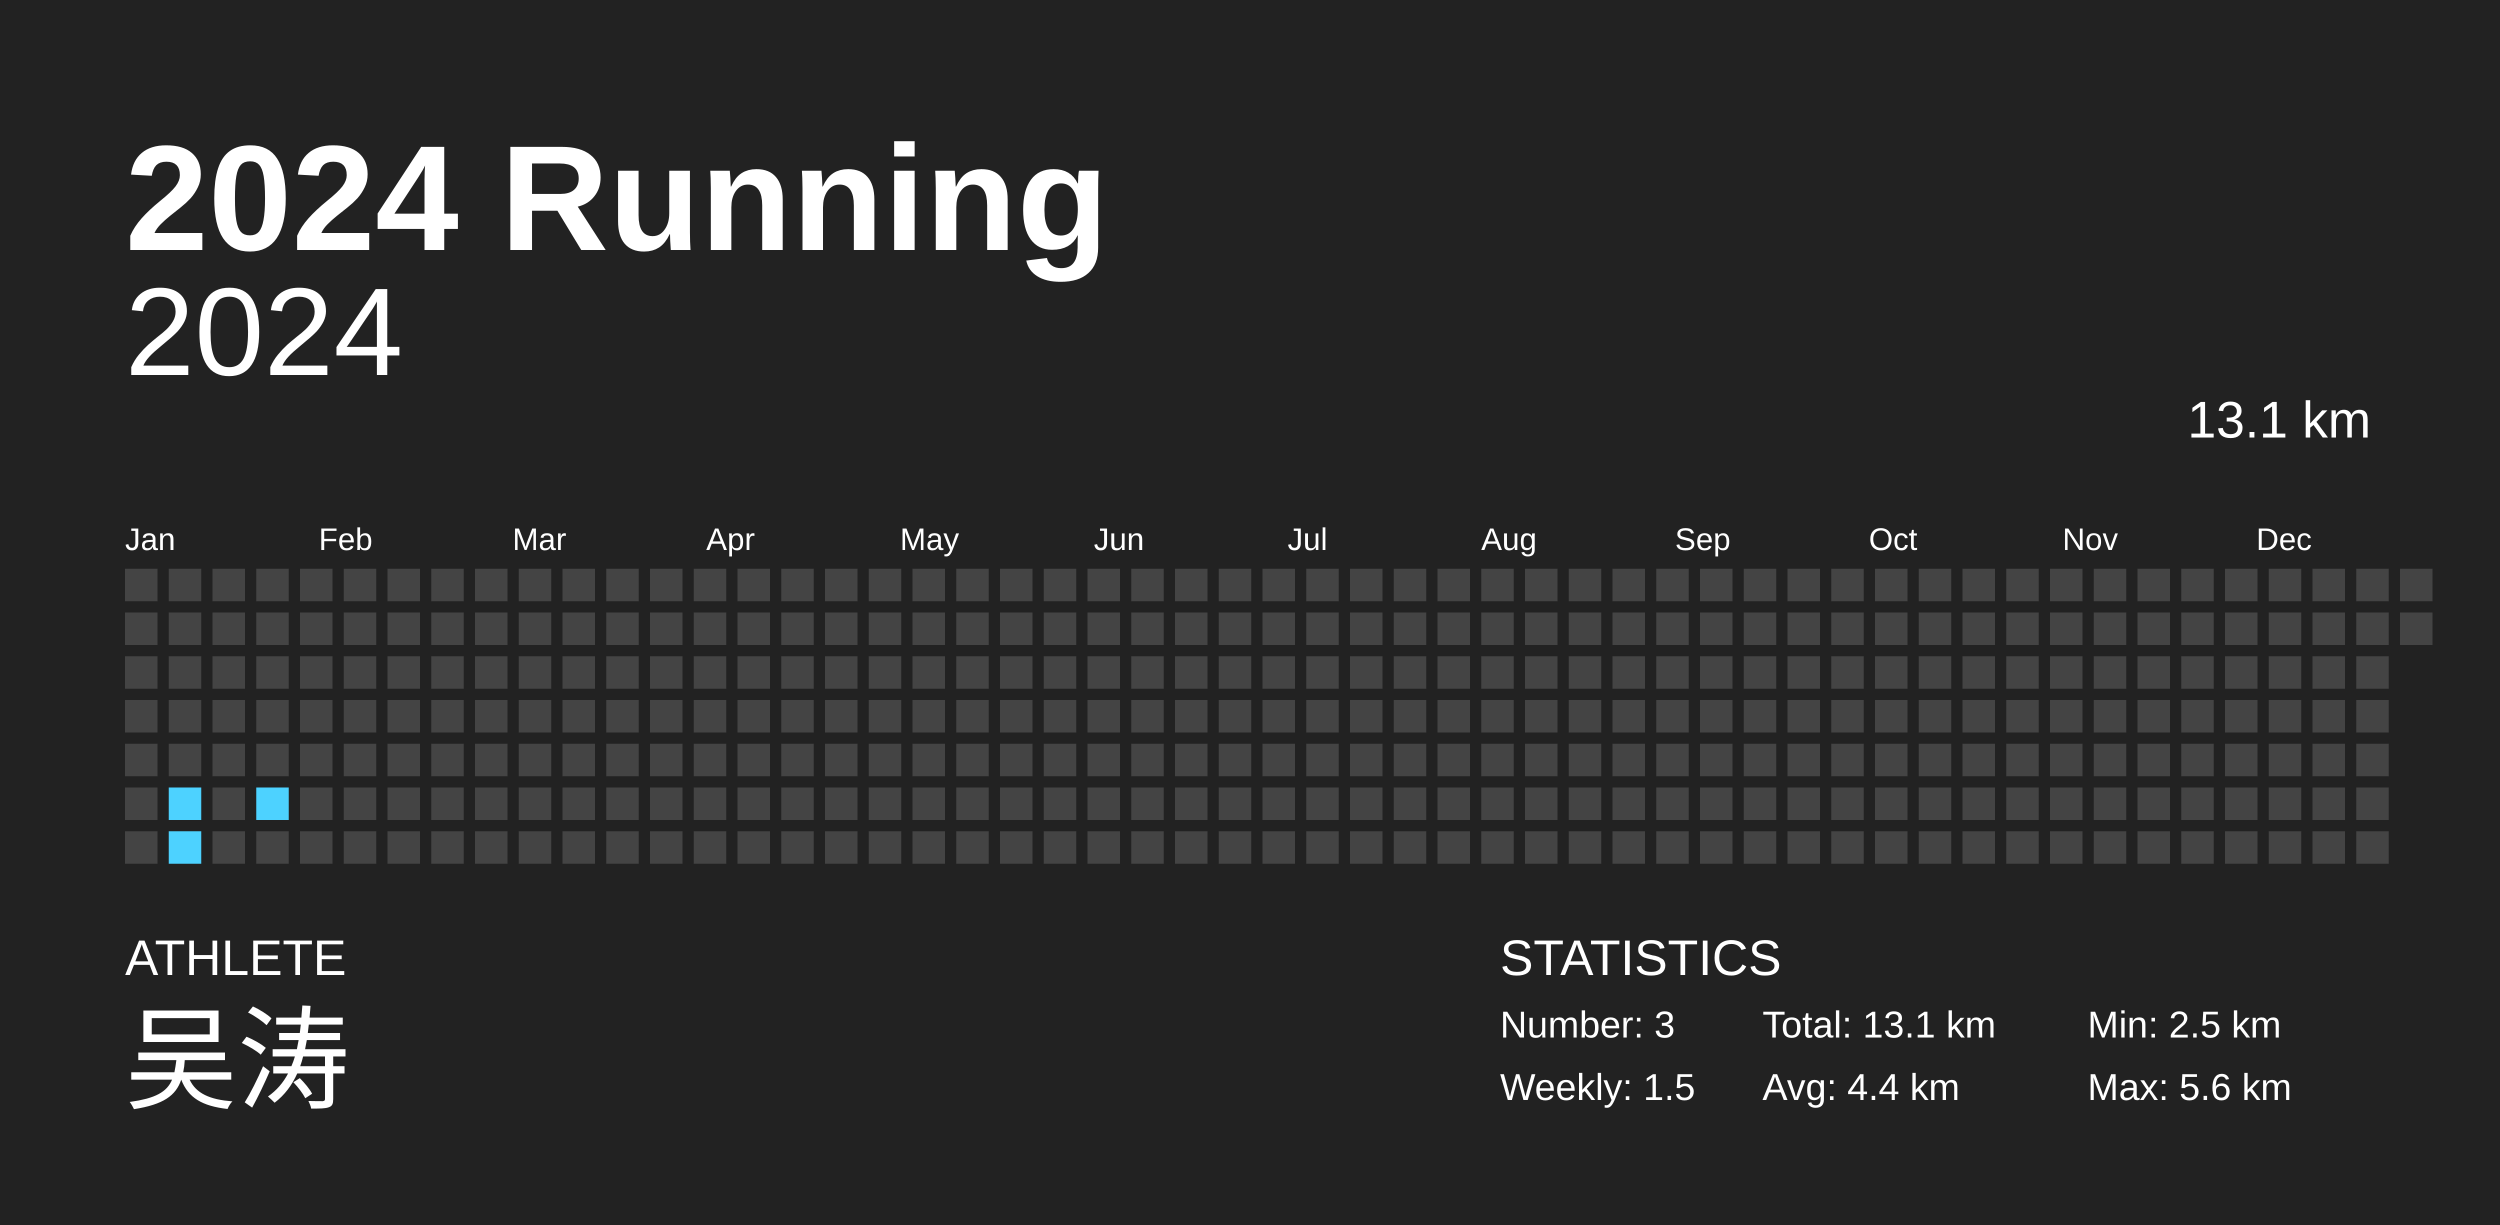
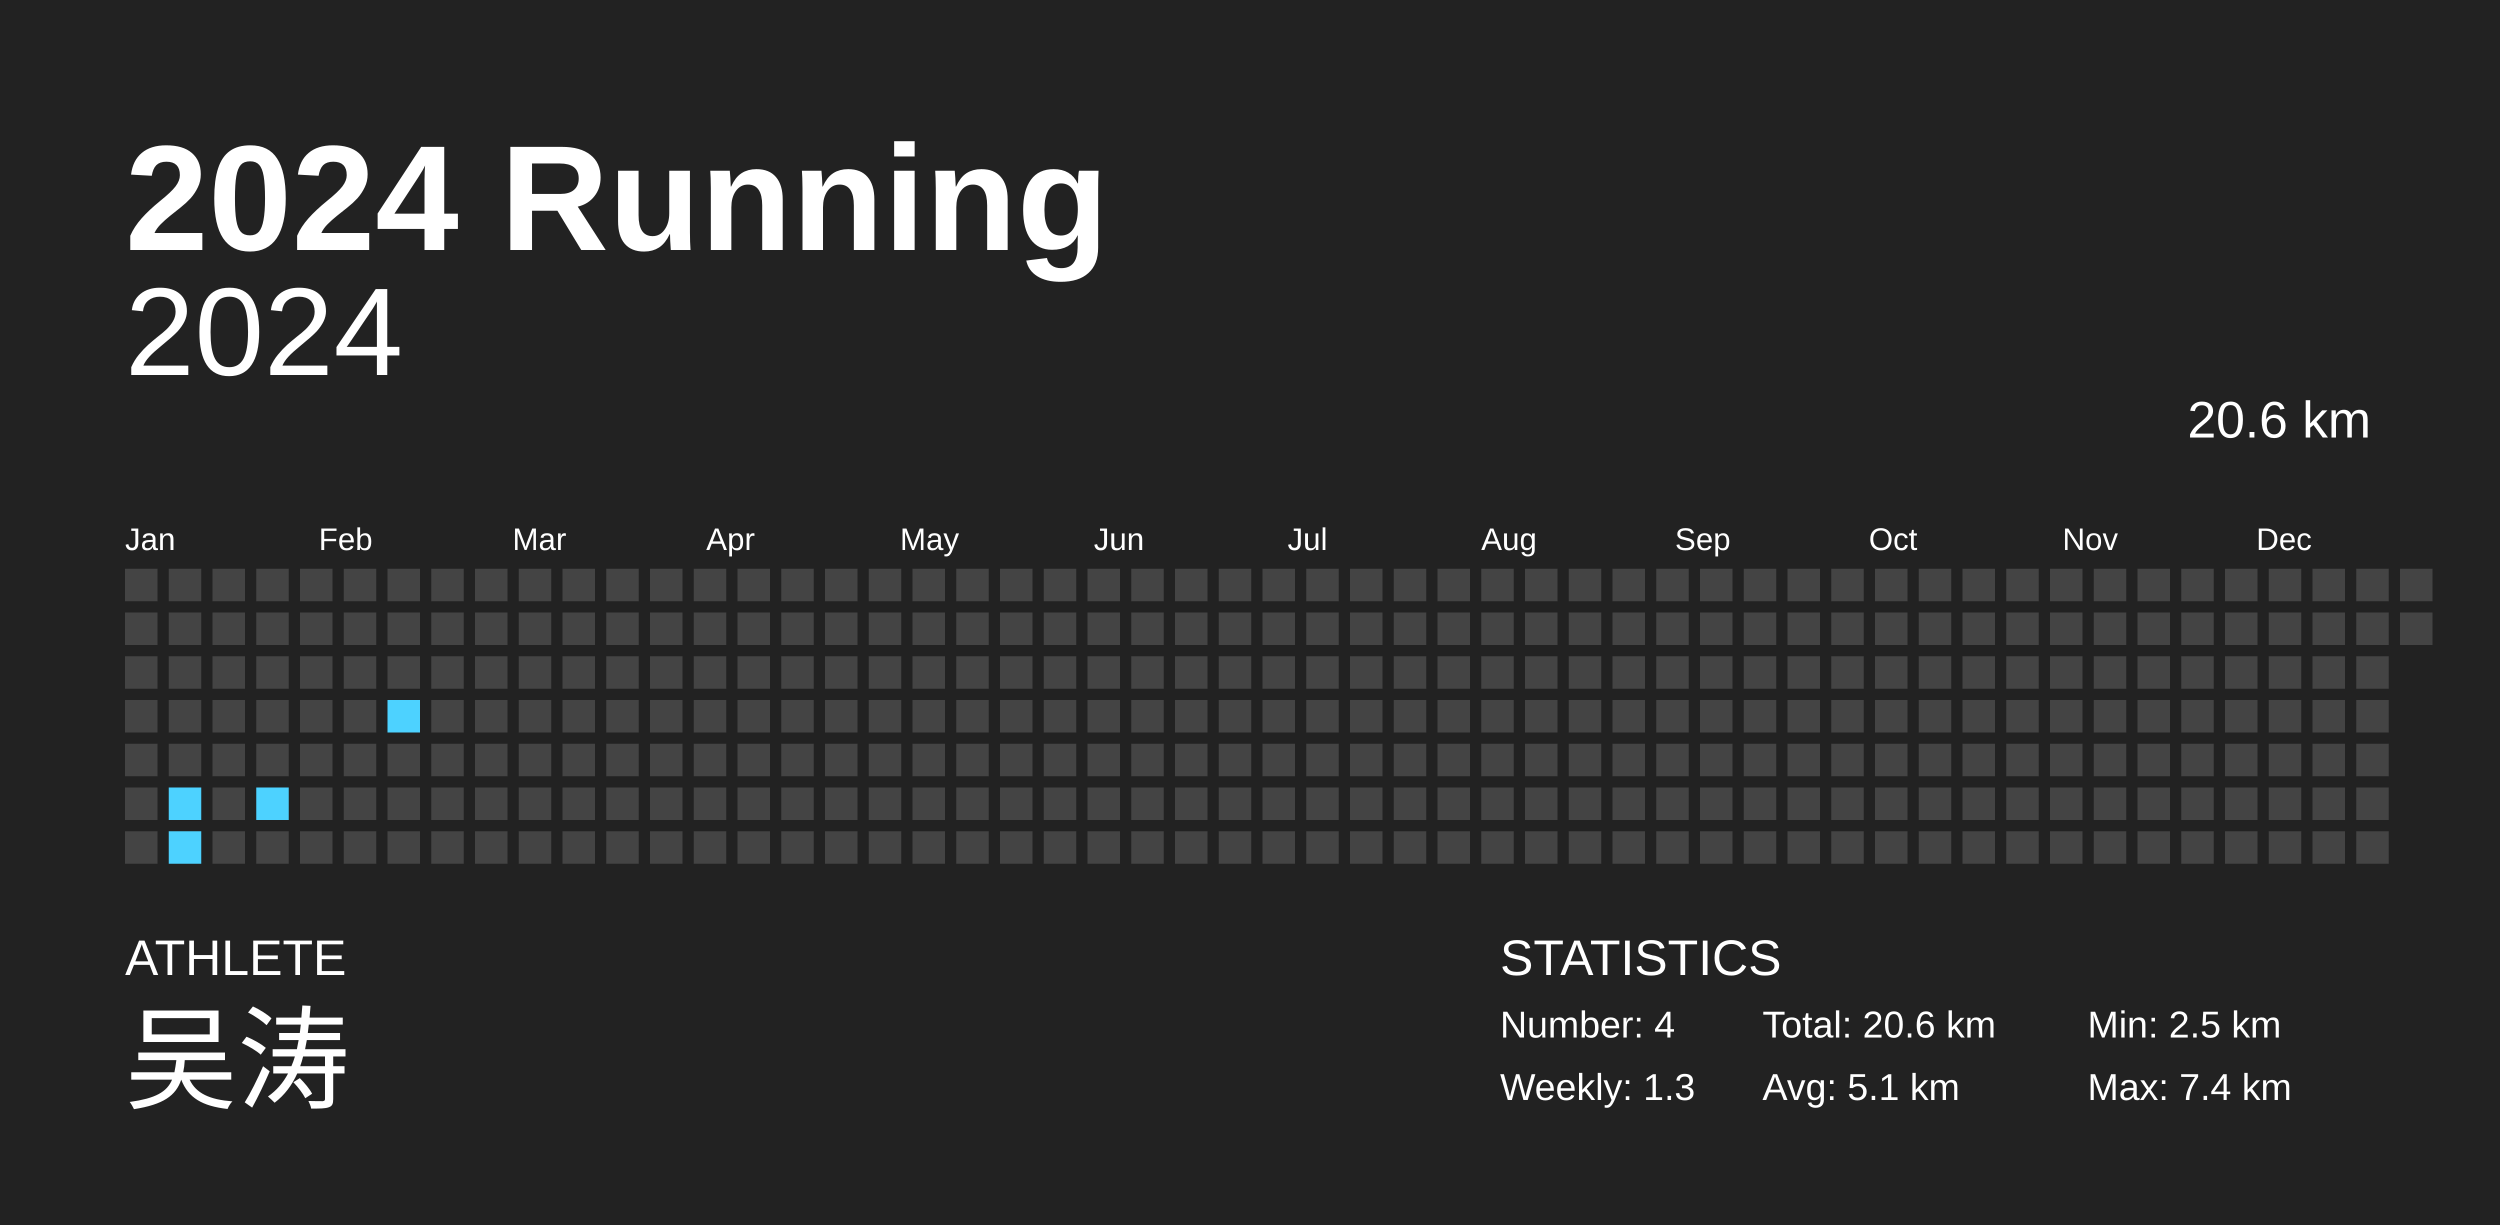
<svg xmlns="http://www.w3.org/2000/svg" baseProfile="full" height="98mm" version="1.1" viewBox="0,0,200,98" width="200mm">
  <defs />
  <rect fill="#222222" height="98" width="200" x="0" y="0" />
  <text fill="#FFFFFF" style="font-size:12px; font-family:Arial; font-weight:bold;" x="10" y="20">2024 Running</text>
  <text fill="#FFFFFF" style="font-size:4px; font-family:Arial" x="10" y="78">ATHLETE</text>
  <text fill="#FFFFFF" style="font-size:9px; font-family:Arial" x="10" y="88">吴涛</text>
  <text fill="#FFFFFF" style="font-size:4px; font-family:Arial" x="120" y="78">STATISTICS</text>
-   <text fill="#FFFFFF" style="font-size:3px; font-family:Arial" x="120" y="83">Number: 3</text>
-   <text fill="#FFFFFF" style="font-size:3px; font-family:Arial" x="120" y="88">Weekly: 1.5</text>
-   <text fill="#FFFFFF" style="font-size:3px; font-family:Arial" x="141" y="83">Total: 13.1 km</text>
-   <text fill="#FFFFFF" style="font-size:3px; font-family:Arial" x="141" y="88">Avg: 4.4 km</text>
+   <text fill="#FFFFFF" style="font-size:3px; font-family:Arial" x="120" y="83">Number: 4</text>
+   <text fill="#FFFFFF" style="font-size:3px; font-family:Arial" x="120" y="88">Weekly: 1.3</text>
+   <text fill="#FFFFFF" style="font-size:3px; font-family:Arial" x="141" y="83">Total: 20.6 km</text>
+   <text fill="#FFFFFF" style="font-size:3px; font-family:Arial" x="141" y="88">Avg: 5.1 km</text>
  <text fill="#FFFFFF" style="font-size:3px; font-family:Arial" x="167" y="83">Min: 2.5 km</text>
-   <text fill="#FFFFFF" style="font-size:3px; font-family:Arial" x="167" y="88">Max: 5.6 km</text>
+   <text fill="#FFFFFF" style="font-size:3px; font-family:Arial" x="167" y="88">Max: 7.4 km</text>
  <text alignment-baseline="hanging" fill="#FFFFFF" style="font-size:10.0px; font-family:Arial;" x="10" y="30">2024</text>
-   <text alignment-baseline="hanging" fill="#FFFFFF" style="font-size:4.125px; font-family:Arial;" x="175" y="35">13.1 km</text>
+   <text alignment-baseline="hanging" fill="#FFFFFF" style="font-size:4.125px; font-family:Arial;" x="175" y="35">20.6 km</text>
  <text fill="#FFFFFF" style="font-size:2.5px; font-family:Arial" x="10.0" y="44">Jan</text>
  <text fill="#FFFFFF" style="font-size:2.5px; font-family:Arial" x="25.5" y="44">Feb</text>
  <text fill="#FFFFFF" style="font-size:2.5px; font-family:Arial" x="41.0" y="44">Mar</text>
  <text fill="#FFFFFF" style="font-size:2.5px; font-family:Arial" x="56.5" y="44">Apr</text>
  <text fill="#FFFFFF" style="font-size:2.5px; font-family:Arial" x="72.0" y="44">May</text>
  <text fill="#FFFFFF" style="font-size:2.5px; font-family:Arial" x="87.5" y="44">Jun</text>
  <text fill="#FFFFFF" style="font-size:2.5px; font-family:Arial" x="103.0" y="44">Jul</text>
  <text fill="#FFFFFF" style="font-size:2.5px; font-family:Arial" x="118.5" y="44">Aug</text>
  <text fill="#FFFFFF" style="font-size:2.5px; font-family:Arial" x="134.0" y="44">Sep</text>
  <text fill="#FFFFFF" style="font-size:2.5px; font-family:Arial" x="149.5" y="44">Oct</text>
  <text fill="#FFFFFF" style="font-size:2.5px; font-family:Arial" x="165.0" y="44">Nov</text>
  <text fill="#FFFFFF" style="font-size:2.5px; font-family:Arial" x="180.5" y="44">Dec</text>
  <rect fill="#444444" height="2.6" width="2.6" x="10.0" y="45.5" />
  <rect fill="#444444" height="2.6" width="2.6" x="10.0" y="49.0" />
  <rect fill="#444444" height="2.6" width="2.6" x="10.0" y="52.5" />
  <rect fill="#444444" height="2.6" width="2.6" x="10.0" y="56.0" />
  <rect fill="#444444" height="2.6" width="2.6" x="10.0" y="59.5" />
  <rect fill="#444444" height="2.6" width="2.6" x="10.0" y="63.0" />
  <rect fill="#444444" height="2.6" width="2.6" x="10.0" y="66.5" />
  <rect fill="#444444" height="2.6" width="2.6" x="13.5" y="45.5" />
  <rect fill="#444444" height="2.6" width="2.6" x="13.5" y="49.0" />
  <rect fill="#444444" height="2.6" width="2.6" x="13.5" y="52.5" />
  <rect fill="#444444" height="2.6" width="2.6" x="13.5" y="56.0" />
  <rect fill="#444444" height="2.6" width="2.6" x="13.5" y="59.5" />
  <rect fill="#4dd2ff" height="2.6" width="2.6" x="13.5" y="63.0" />
  <rect fill="#4dd2ff" height="2.6" width="2.6" x="13.5" y="66.5" />
  <rect fill="#444444" height="2.6" width="2.6" x="17.0" y="45.5" />
  <rect fill="#444444" height="2.6" width="2.6" x="17.0" y="49.0" />
  <rect fill="#444444" height="2.6" width="2.6" x="17.0" y="52.5" />
  <rect fill="#444444" height="2.6" width="2.6" x="17.0" y="56.0" />
  <rect fill="#444444" height="2.6" width="2.6" x="17.0" y="59.5" />
  <rect fill="#444444" height="2.6" width="2.6" x="17.0" y="63.0" />
  <rect fill="#444444" height="2.6" width="2.6" x="17.0" y="66.5" />
  <rect fill="#444444" height="2.6" width="2.6" x="20.5" y="45.5" />
  <rect fill="#444444" height="2.6" width="2.6" x="20.5" y="49.0" />
  <rect fill="#444444" height="2.6" width="2.6" x="20.5" y="52.5" />
  <rect fill="#444444" height="2.6" width="2.6" x="20.5" y="56.0" />
  <rect fill="#444444" height="2.6" width="2.6" x="20.5" y="59.5" />
  <rect fill="#4dd2ff" height="2.6" width="2.6" x="20.5" y="63.0" />
  <rect fill="#444444" height="2.6" width="2.6" x="20.5" y="66.5" />
  <rect fill="#444444" height="2.6" width="2.6" x="24.0" y="45.5" />
  <rect fill="#444444" height="2.6" width="2.6" x="24.0" y="49.0" />
  <rect fill="#444444" height="2.6" width="2.6" x="24.0" y="52.5" />
  <rect fill="#444444" height="2.6" width="2.6" x="24.0" y="56.0" />
  <rect fill="#444444" height="2.6" width="2.6" x="24.0" y="59.5" />
  <rect fill="#444444" height="2.6" width="2.6" x="24.0" y="63.0" />
  <rect fill="#444444" height="2.6" width="2.6" x="24.0" y="66.5" />
  <rect fill="#444444" height="2.6" width="2.6" x="27.5" y="45.5" />
  <rect fill="#444444" height="2.6" width="2.6" x="27.5" y="49.0" />
  <rect fill="#444444" height="2.6" width="2.6" x="27.5" y="52.5" />
  <rect fill="#444444" height="2.6" width="2.6" x="27.5" y="56.0" />
  <rect fill="#444444" height="2.6" width="2.6" x="27.5" y="59.5" />
  <rect fill="#444444" height="2.6" width="2.6" x="27.5" y="63.0" />
  <rect fill="#444444" height="2.6" width="2.6" x="27.5" y="66.5" />
  <rect fill="#444444" height="2.6" width="2.6" x="31.0" y="45.5" />
  <rect fill="#444444" height="2.6" width="2.6" x="31.0" y="49.0" />
  <rect fill="#444444" height="2.6" width="2.6" x="31.0" y="52.5" />
-   <rect fill="#444444" height="2.6" width="2.6" x="31.0" y="56.0" />
+   <rect fill="#4dd2ff" height="2.6" width="2.6" x="31.0" y="56.0" />
  <rect fill="#444444" height="2.6" width="2.6" x="31.0" y="59.5" />
  <rect fill="#444444" height="2.6" width="2.6" x="31.0" y="63.0" />
  <rect fill="#444444" height="2.6" width="2.6" x="31.0" y="66.5" />
  <rect fill="#444444" height="2.6" width="2.6" x="34.5" y="45.5" />
  <rect fill="#444444" height="2.6" width="2.6" x="34.5" y="49.0" />
  <rect fill="#444444" height="2.6" width="2.6" x="34.5" y="52.5" />
  <rect fill="#444444" height="2.6" width="2.6" x="34.5" y="56.0" />
  <rect fill="#444444" height="2.6" width="2.6" x="34.5" y="59.5" />
  <rect fill="#444444" height="2.6" width="2.6" x="34.5" y="63.0" />
  <rect fill="#444444" height="2.6" width="2.6" x="34.5" y="66.5" />
  <rect fill="#444444" height="2.6" width="2.6" x="38.0" y="45.5" />
  <rect fill="#444444" height="2.6" width="2.6" x="38.0" y="49.0" />
  <rect fill="#444444" height="2.6" width="2.6" x="38.0" y="52.5" />
  <rect fill="#444444" height="2.6" width="2.6" x="38.0" y="56.0" />
  <rect fill="#444444" height="2.6" width="2.6" x="38.0" y="59.5" />
  <rect fill="#444444" height="2.6" width="2.6" x="38.0" y="63.0" />
  <rect fill="#444444" height="2.6" width="2.6" x="38.0" y="66.5" />
  <rect fill="#444444" height="2.6" width="2.6" x="41.5" y="45.5" />
  <rect fill="#444444" height="2.6" width="2.6" x="41.5" y="49.0" />
  <rect fill="#444444" height="2.6" width="2.6" x="41.5" y="52.5" />
  <rect fill="#444444" height="2.6" width="2.6" x="41.5" y="56.0" />
  <rect fill="#444444" height="2.6" width="2.6" x="41.5" y="59.5" />
  <rect fill="#444444" height="2.6" width="2.6" x="41.5" y="63.0" />
  <rect fill="#444444" height="2.6" width="2.6" x="41.5" y="66.5" />
  <rect fill="#444444" height="2.6" width="2.6" x="45.0" y="45.5" />
  <rect fill="#444444" height="2.6" width="2.6" x="45.0" y="49.0" />
  <rect fill="#444444" height="2.6" width="2.6" x="45.0" y="52.5" />
  <rect fill="#444444" height="2.6" width="2.6" x="45.0" y="56.0" />
  <rect fill="#444444" height="2.6" width="2.6" x="45.0" y="59.5" />
  <rect fill="#444444" height="2.6" width="2.6" x="45.0" y="63.0" />
  <rect fill="#444444" height="2.6" width="2.6" x="45.0" y="66.5" />
  <rect fill="#444444" height="2.6" width="2.6" x="48.5" y="45.5" />
  <rect fill="#444444" height="2.6" width="2.6" x="48.5" y="49.0" />
  <rect fill="#444444" height="2.6" width="2.6" x="48.5" y="52.5" />
  <rect fill="#444444" height="2.6" width="2.6" x="48.5" y="56.0" />
  <rect fill="#444444" height="2.6" width="2.6" x="48.5" y="59.5" />
  <rect fill="#444444" height="2.6" width="2.6" x="48.5" y="63.0" />
  <rect fill="#444444" height="2.6" width="2.6" x="48.5" y="66.5" />
  <rect fill="#444444" height="2.6" width="2.6" x="52.0" y="45.5" />
  <rect fill="#444444" height="2.6" width="2.6" x="52.0" y="49.0" />
  <rect fill="#444444" height="2.6" width="2.6" x="52.0" y="52.5" />
  <rect fill="#444444" height="2.6" width="2.6" x="52.0" y="56.0" />
  <rect fill="#444444" height="2.6" width="2.6" x="52.0" y="59.5" />
  <rect fill="#444444" height="2.6" width="2.6" x="52.0" y="63.0" />
  <rect fill="#444444" height="2.6" width="2.6" x="52.0" y="66.5" />
  <rect fill="#444444" height="2.6" width="2.6" x="55.5" y="45.5" />
  <rect fill="#444444" height="2.6" width="2.6" x="55.5" y="49.0" />
  <rect fill="#444444" height="2.6" width="2.6" x="55.5" y="52.5" />
  <rect fill="#444444" height="2.6" width="2.6" x="55.5" y="56.0" />
  <rect fill="#444444" height="2.6" width="2.6" x="55.5" y="59.5" />
  <rect fill="#444444" height="2.6" width="2.6" x="55.5" y="63.0" />
  <rect fill="#444444" height="2.6" width="2.6" x="55.5" y="66.5" />
  <rect fill="#444444" height="2.6" width="2.6" x="59.0" y="45.5" />
  <rect fill="#444444" height="2.6" width="2.6" x="59.0" y="49.0" />
  <rect fill="#444444" height="2.6" width="2.6" x="59.0" y="52.5" />
  <rect fill="#444444" height="2.6" width="2.6" x="59.0" y="56.0" />
  <rect fill="#444444" height="2.6" width="2.6" x="59.0" y="59.5" />
  <rect fill="#444444" height="2.6" width="2.6" x="59.0" y="63.0" />
  <rect fill="#444444" height="2.6" width="2.6" x="59.0" y="66.5" />
  <rect fill="#444444" height="2.6" width="2.6" x="62.5" y="45.5" />
  <rect fill="#444444" height="2.6" width="2.6" x="62.5" y="49.0" />
  <rect fill="#444444" height="2.6" width="2.6" x="62.5" y="52.5" />
  <rect fill="#444444" height="2.6" width="2.6" x="62.5" y="56.0" />
  <rect fill="#444444" height="2.6" width="2.6" x="62.5" y="59.5" />
  <rect fill="#444444" height="2.6" width="2.6" x="62.5" y="63.0" />
  <rect fill="#444444" height="2.6" width="2.6" x="62.5" y="66.5" />
  <rect fill="#444444" height="2.6" width="2.6" x="66.0" y="45.5" />
  <rect fill="#444444" height="2.6" width="2.6" x="66.0" y="49.0" />
  <rect fill="#444444" height="2.6" width="2.6" x="66.0" y="52.5" />
  <rect fill="#444444" height="2.6" width="2.6" x="66.0" y="56.0" />
  <rect fill="#444444" height="2.6" width="2.6" x="66.0" y="59.5" />
  <rect fill="#444444" height="2.6" width="2.6" x="66.0" y="63.0" />
  <rect fill="#444444" height="2.6" width="2.6" x="66.0" y="66.5" />
  <rect fill="#444444" height="2.6" width="2.6" x="69.5" y="45.5" />
  <rect fill="#444444" height="2.6" width="2.6" x="69.5" y="49.0" />
  <rect fill="#444444" height="2.6" width="2.6" x="69.5" y="52.5" />
  <rect fill="#444444" height="2.6" width="2.6" x="69.5" y="56.0" />
  <rect fill="#444444" height="2.6" width="2.6" x="69.5" y="59.5" />
  <rect fill="#444444" height="2.6" width="2.6" x="69.5" y="63.0" />
  <rect fill="#444444" height="2.6" width="2.6" x="69.5" y="66.5" />
  <rect fill="#444444" height="2.6" width="2.6" x="73.0" y="45.5" />
  <rect fill="#444444" height="2.6" width="2.6" x="73.0" y="49.0" />
  <rect fill="#444444" height="2.6" width="2.6" x="73.0" y="52.5" />
  <rect fill="#444444" height="2.6" width="2.6" x="73.0" y="56.0" />
  <rect fill="#444444" height="2.6" width="2.6" x="73.0" y="59.5" />
  <rect fill="#444444" height="2.6" width="2.6" x="73.0" y="63.0" />
  <rect fill="#444444" height="2.6" width="2.6" x="73.0" y="66.5" />
  <rect fill="#444444" height="2.6" width="2.6" x="76.5" y="45.5" />
  <rect fill="#444444" height="2.6" width="2.6" x="76.5" y="49.0" />
  <rect fill="#444444" height="2.6" width="2.6" x="76.5" y="52.5" />
  <rect fill="#444444" height="2.6" width="2.6" x="76.5" y="56.0" />
  <rect fill="#444444" height="2.6" width="2.6" x="76.5" y="59.5" />
  <rect fill="#444444" height="2.6" width="2.6" x="76.5" y="63.0" />
  <rect fill="#444444" height="2.6" width="2.6" x="76.5" y="66.5" />
  <rect fill="#444444" height="2.6" width="2.6" x="80.0" y="45.5" />
  <rect fill="#444444" height="2.6" width="2.6" x="80.0" y="49.0" />
  <rect fill="#444444" height="2.6" width="2.6" x="80.0" y="52.5" />
  <rect fill="#444444" height="2.6" width="2.6" x="80.0" y="56.0" />
  <rect fill="#444444" height="2.6" width="2.6" x="80.0" y="59.5" />
  <rect fill="#444444" height="2.6" width="2.6" x="80.0" y="63.0" />
  <rect fill="#444444" height="2.6" width="2.6" x="80.0" y="66.5" />
  <rect fill="#444444" height="2.6" width="2.6" x="83.5" y="45.5" />
  <rect fill="#444444" height="2.6" width="2.6" x="83.5" y="49.0" />
  <rect fill="#444444" height="2.6" width="2.6" x="83.5" y="52.5" />
  <rect fill="#444444" height="2.6" width="2.6" x="83.5" y="56.0" />
  <rect fill="#444444" height="2.6" width="2.6" x="83.5" y="59.5" />
  <rect fill="#444444" height="2.6" width="2.6" x="83.5" y="63.0" />
  <rect fill="#444444" height="2.6" width="2.6" x="83.5" y="66.5" />
  <rect fill="#444444" height="2.6" width="2.6" x="87.0" y="45.5" />
  <rect fill="#444444" height="2.6" width="2.6" x="87.0" y="49.0" />
  <rect fill="#444444" height="2.6" width="2.6" x="87.0" y="52.5" />
  <rect fill="#444444" height="2.6" width="2.6" x="87.0" y="56.0" />
  <rect fill="#444444" height="2.6" width="2.6" x="87.0" y="59.5" />
  <rect fill="#444444" height="2.6" width="2.6" x="87.0" y="63.0" />
  <rect fill="#444444" height="2.6" width="2.6" x="87.0" y="66.5" />
  <rect fill="#444444" height="2.6" width="2.6" x="90.5" y="45.5" />
  <rect fill="#444444" height="2.6" width="2.6" x="90.5" y="49.0" />
  <rect fill="#444444" height="2.6" width="2.6" x="90.5" y="52.5" />
  <rect fill="#444444" height="2.6" width="2.6" x="90.5" y="56.0" />
  <rect fill="#444444" height="2.6" width="2.6" x="90.5" y="59.5" />
  <rect fill="#444444" height="2.6" width="2.6" x="90.5" y="63.0" />
  <rect fill="#444444" height="2.6" width="2.6" x="90.5" y="66.5" />
  <rect fill="#444444" height="2.6" width="2.6" x="94.0" y="45.5" />
  <rect fill="#444444" height="2.6" width="2.6" x="94.0" y="49.0" />
  <rect fill="#444444" height="2.6" width="2.6" x="94.0" y="52.5" />
  <rect fill="#444444" height="2.6" width="2.6" x="94.0" y="56.0" />
  <rect fill="#444444" height="2.6" width="2.6" x="94.0" y="59.5" />
  <rect fill="#444444" height="2.6" width="2.6" x="94.0" y="63.0" />
  <rect fill="#444444" height="2.6" width="2.6" x="94.0" y="66.5" />
  <rect fill="#444444" height="2.6" width="2.6" x="97.5" y="45.5" />
  <rect fill="#444444" height="2.6" width="2.6" x="97.5" y="49.0" />
  <rect fill="#444444" height="2.6" width="2.6" x="97.5" y="52.5" />
  <rect fill="#444444" height="2.6" width="2.6" x="97.5" y="56.0" />
  <rect fill="#444444" height="2.6" width="2.6" x="97.5" y="59.5" />
  <rect fill="#444444" height="2.6" width="2.6" x="97.5" y="63.0" />
  <rect fill="#444444" height="2.6" width="2.6" x="97.5" y="66.5" />
  <rect fill="#444444" height="2.6" width="2.6" x="101.0" y="45.5" />
  <rect fill="#444444" height="2.6" width="2.6" x="101.0" y="49.0" />
  <rect fill="#444444" height="2.6" width="2.6" x="101.0" y="52.5" />
  <rect fill="#444444" height="2.6" width="2.6" x="101.0" y="56.0" />
  <rect fill="#444444" height="2.6" width="2.6" x="101.0" y="59.5" />
  <rect fill="#444444" height="2.6" width="2.6" x="101.0" y="63.0" />
  <rect fill="#444444" height="2.6" width="2.6" x="101.0" y="66.5" />
  <rect fill="#444444" height="2.6" width="2.6" x="104.5" y="45.5" />
  <rect fill="#444444" height="2.6" width="2.6" x="104.5" y="49.0" />
  <rect fill="#444444" height="2.6" width="2.6" x="104.5" y="52.5" />
  <rect fill="#444444" height="2.6" width="2.6" x="104.5" y="56.0" />
  <rect fill="#444444" height="2.6" width="2.6" x="104.5" y="59.5" />
  <rect fill="#444444" height="2.6" width="2.6" x="104.5" y="63.0" />
  <rect fill="#444444" height="2.6" width="2.6" x="104.5" y="66.5" />
  <rect fill="#444444" height="2.6" width="2.6" x="108.0" y="45.5" />
  <rect fill="#444444" height="2.6" width="2.6" x="108.0" y="49.0" />
  <rect fill="#444444" height="2.6" width="2.6" x="108.0" y="52.5" />
  <rect fill="#444444" height="2.6" width="2.6" x="108.0" y="56.0" />
  <rect fill="#444444" height="2.6" width="2.6" x="108.0" y="59.5" />
  <rect fill="#444444" height="2.6" width="2.6" x="108.0" y="63.0" />
  <rect fill="#444444" height="2.6" width="2.6" x="108.0" y="66.5" />
  <rect fill="#444444" height="2.6" width="2.6" x="111.5" y="45.5" />
  <rect fill="#444444" height="2.6" width="2.6" x="111.5" y="49.0" />
  <rect fill="#444444" height="2.6" width="2.6" x="111.5" y="52.5" />
  <rect fill="#444444" height="2.6" width="2.6" x="111.5" y="56.0" />
  <rect fill="#444444" height="2.6" width="2.6" x="111.5" y="59.5" />
  <rect fill="#444444" height="2.6" width="2.6" x="111.5" y="63.0" />
  <rect fill="#444444" height="2.6" width="2.6" x="111.5" y="66.5" />
  <rect fill="#444444" height="2.6" width="2.6" x="115.0" y="45.5" />
  <rect fill="#444444" height="2.6" width="2.6" x="115.0" y="49.0" />
  <rect fill="#444444" height="2.6" width="2.6" x="115.0" y="52.5" />
  <rect fill="#444444" height="2.6" width="2.6" x="115.0" y="56.0" />
  <rect fill="#444444" height="2.6" width="2.6" x="115.0" y="59.5" />
  <rect fill="#444444" height="2.6" width="2.6" x="115.0" y="63.0" />
  <rect fill="#444444" height="2.6" width="2.6" x="115.0" y="66.5" />
  <rect fill="#444444" height="2.6" width="2.6" x="118.5" y="45.5" />
  <rect fill="#444444" height="2.6" width="2.6" x="118.5" y="49.0" />
  <rect fill="#444444" height="2.6" width="2.6" x="118.5" y="52.5" />
  <rect fill="#444444" height="2.6" width="2.6" x="118.5" y="56.0" />
  <rect fill="#444444" height="2.6" width="2.6" x="118.5" y="59.5" />
  <rect fill="#444444" height="2.6" width="2.6" x="118.5" y="63.0" />
  <rect fill="#444444" height="2.6" width="2.6" x="118.5" y="66.5" />
  <rect fill="#444444" height="2.6" width="2.6" x="122.0" y="45.5" />
  <rect fill="#444444" height="2.6" width="2.6" x="122.0" y="49.0" />
  <rect fill="#444444" height="2.6" width="2.6" x="122.0" y="52.5" />
  <rect fill="#444444" height="2.6" width="2.6" x="122.0" y="56.0" />
  <rect fill="#444444" height="2.6" width="2.6" x="122.0" y="59.5" />
  <rect fill="#444444" height="2.6" width="2.6" x="122.0" y="63.0" />
  <rect fill="#444444" height="2.6" width="2.6" x="122.0" y="66.5" />
  <rect fill="#444444" height="2.6" width="2.6" x="125.5" y="45.5" />
  <rect fill="#444444" height="2.6" width="2.6" x="125.5" y="49.0" />
  <rect fill="#444444" height="2.6" width="2.6" x="125.5" y="52.5" />
  <rect fill="#444444" height="2.6" width="2.6" x="125.5" y="56.0" />
  <rect fill="#444444" height="2.6" width="2.6" x="125.5" y="59.5" />
  <rect fill="#444444" height="2.6" width="2.6" x="125.5" y="63.0" />
  <rect fill="#444444" height="2.6" width="2.6" x="125.5" y="66.5" />
  <rect fill="#444444" height="2.6" width="2.6" x="129.0" y="45.5" />
  <rect fill="#444444" height="2.6" width="2.6" x="129.0" y="49.0" />
  <rect fill="#444444" height="2.6" width="2.6" x="129.0" y="52.5" />
  <rect fill="#444444" height="2.6" width="2.6" x="129.0" y="56.0" />
  <rect fill="#444444" height="2.6" width="2.6" x="129.0" y="59.5" />
  <rect fill="#444444" height="2.6" width="2.6" x="129.0" y="63.0" />
  <rect fill="#444444" height="2.6" width="2.6" x="129.0" y="66.5" />
  <rect fill="#444444" height="2.6" width="2.6" x="132.5" y="45.5" />
  <rect fill="#444444" height="2.6" width="2.6" x="132.5" y="49.0" />
  <rect fill="#444444" height="2.6" width="2.6" x="132.5" y="52.5" />
  <rect fill="#444444" height="2.6" width="2.6" x="132.5" y="56.0" />
  <rect fill="#444444" height="2.6" width="2.6" x="132.5" y="59.5" />
  <rect fill="#444444" height="2.6" width="2.6" x="132.5" y="63.0" />
  <rect fill="#444444" height="2.6" width="2.6" x="132.5" y="66.5" />
  <rect fill="#444444" height="2.6" width="2.6" x="136.0" y="45.5" />
  <rect fill="#444444" height="2.6" width="2.6" x="136.0" y="49.0" />
  <rect fill="#444444" height="2.6" width="2.6" x="136.0" y="52.5" />
  <rect fill="#444444" height="2.6" width="2.6" x="136.0" y="56.0" />
  <rect fill="#444444" height="2.6" width="2.6" x="136.0" y="59.5" />
  <rect fill="#444444" height="2.6" width="2.6" x="136.0" y="63.0" />
  <rect fill="#444444" height="2.6" width="2.6" x="136.0" y="66.5" />
  <rect fill="#444444" height="2.6" width="2.6" x="139.5" y="45.5" />
  <rect fill="#444444" height="2.6" width="2.6" x="139.5" y="49.0" />
  <rect fill="#444444" height="2.6" width="2.6" x="139.5" y="52.5" />
  <rect fill="#444444" height="2.6" width="2.6" x="139.5" y="56.0" />
  <rect fill="#444444" height="2.6" width="2.6" x="139.5" y="59.5" />
  <rect fill="#444444" height="2.6" width="2.6" x="139.5" y="63.0" />
  <rect fill="#444444" height="2.6" width="2.6" x="139.5" y="66.5" />
  <rect fill="#444444" height="2.6" width="2.6" x="143.0" y="45.5" />
  <rect fill="#444444" height="2.6" width="2.6" x="143.0" y="49.0" />
  <rect fill="#444444" height="2.6" width="2.6" x="143.0" y="52.5" />
  <rect fill="#444444" height="2.6" width="2.6" x="143.0" y="56.0" />
  <rect fill="#444444" height="2.6" width="2.6" x="143.0" y="59.5" />
  <rect fill="#444444" height="2.6" width="2.6" x="143.0" y="63.0" />
  <rect fill="#444444" height="2.6" width="2.6" x="143.0" y="66.5" />
  <rect fill="#444444" height="2.6" width="2.6" x="146.5" y="45.5" />
  <rect fill="#444444" height="2.6" width="2.6" x="146.5" y="49.0" />
  <rect fill="#444444" height="2.6" width="2.6" x="146.5" y="52.5" />
  <rect fill="#444444" height="2.6" width="2.6" x="146.5" y="56.0" />
  <rect fill="#444444" height="2.6" width="2.6" x="146.5" y="59.5" />
  <rect fill="#444444" height="2.6" width="2.6" x="146.5" y="63.0" />
  <rect fill="#444444" height="2.6" width="2.6" x="146.5" y="66.5" />
  <rect fill="#444444" height="2.6" width="2.6" x="150.0" y="45.5" />
  <rect fill="#444444" height="2.6" width="2.6" x="150.0" y="49.0" />
  <rect fill="#444444" height="2.6" width="2.6" x="150.0" y="52.5" />
  <rect fill="#444444" height="2.6" width="2.6" x="150.0" y="56.0" />
  <rect fill="#444444" height="2.6" width="2.6" x="150.0" y="59.5" />
  <rect fill="#444444" height="2.6" width="2.6" x="150.0" y="63.0" />
  <rect fill="#444444" height="2.6" width="2.6" x="150.0" y="66.5" />
  <rect fill="#444444" height="2.6" width="2.6" x="153.5" y="45.5" />
  <rect fill="#444444" height="2.6" width="2.6" x="153.5" y="49.0" />
  <rect fill="#444444" height="2.6" width="2.6" x="153.5" y="52.5" />
  <rect fill="#444444" height="2.6" width="2.6" x="153.5" y="56.0" />
  <rect fill="#444444" height="2.6" width="2.6" x="153.5" y="59.5" />
  <rect fill="#444444" height="2.6" width="2.6" x="153.5" y="63.0" />
  <rect fill="#444444" height="2.6" width="2.6" x="153.5" y="66.5" />
  <rect fill="#444444" height="2.6" width="2.6" x="157.0" y="45.5" />
  <rect fill="#444444" height="2.6" width="2.6" x="157.0" y="49.0" />
  <rect fill="#444444" height="2.6" width="2.6" x="157.0" y="52.5" />
  <rect fill="#444444" height="2.6" width="2.6" x="157.0" y="56.0" />
  <rect fill="#444444" height="2.6" width="2.6" x="157.0" y="59.5" />
  <rect fill="#444444" height="2.6" width="2.6" x="157.0" y="63.0" />
  <rect fill="#444444" height="2.6" width="2.6" x="157.0" y="66.5" />
  <rect fill="#444444" height="2.6" width="2.6" x="160.5" y="45.5" />
  <rect fill="#444444" height="2.6" width="2.6" x="160.5" y="49.0" />
  <rect fill="#444444" height="2.6" width="2.6" x="160.5" y="52.5" />
  <rect fill="#444444" height="2.6" width="2.6" x="160.5" y="56.0" />
  <rect fill="#444444" height="2.6" width="2.6" x="160.5" y="59.5" />
  <rect fill="#444444" height="2.6" width="2.6" x="160.5" y="63.0" />
  <rect fill="#444444" height="2.6" width="2.6" x="160.5" y="66.5" />
  <rect fill="#444444" height="2.6" width="2.6" x="164.0" y="45.5" />
  <rect fill="#444444" height="2.6" width="2.6" x="164.0" y="49.0" />
  <rect fill="#444444" height="2.6" width="2.6" x="164.0" y="52.5" />
  <rect fill="#444444" height="2.6" width="2.6" x="164.0" y="56.0" />
  <rect fill="#444444" height="2.6" width="2.6" x="164.0" y="59.5" />
  <rect fill="#444444" height="2.6" width="2.6" x="164.0" y="63.0" />
  <rect fill="#444444" height="2.6" width="2.6" x="164.0" y="66.5" />
  <rect fill="#444444" height="2.6" width="2.6" x="167.5" y="45.5" />
  <rect fill="#444444" height="2.6" width="2.6" x="167.5" y="49.0" />
  <rect fill="#444444" height="2.6" width="2.6" x="167.5" y="52.5" />
  <rect fill="#444444" height="2.6" width="2.6" x="167.5" y="56.0" />
  <rect fill="#444444" height="2.6" width="2.6" x="167.5" y="59.5" />
  <rect fill="#444444" height="2.6" width="2.6" x="167.5" y="63.0" />
  <rect fill="#444444" height="2.6" width="2.6" x="167.5" y="66.5" />
  <rect fill="#444444" height="2.6" width="2.6" x="171.0" y="45.5" />
  <rect fill="#444444" height="2.6" width="2.6" x="171.0" y="49.0" />
  <rect fill="#444444" height="2.6" width="2.6" x="171.0" y="52.5" />
  <rect fill="#444444" height="2.6" width="2.6" x="171.0" y="56.0" />
  <rect fill="#444444" height="2.6" width="2.6" x="171.0" y="59.5" />
  <rect fill="#444444" height="2.6" width="2.6" x="171.0" y="63.0" />
  <rect fill="#444444" height="2.6" width="2.6" x="171.0" y="66.5" />
  <rect fill="#444444" height="2.6" width="2.6" x="174.5" y="45.5" />
  <rect fill="#444444" height="2.6" width="2.6" x="174.5" y="49.0" />
  <rect fill="#444444" height="2.6" width="2.6" x="174.5" y="52.5" />
  <rect fill="#444444" height="2.6" width="2.6" x="174.5" y="56.0" />
  <rect fill="#444444" height="2.6" width="2.6" x="174.5" y="59.5" />
  <rect fill="#444444" height="2.6" width="2.6" x="174.5" y="63.0" />
  <rect fill="#444444" height="2.6" width="2.6" x="174.5" y="66.5" />
  <rect fill="#444444" height="2.6" width="2.6" x="178.0" y="45.5" />
  <rect fill="#444444" height="2.6" width="2.6" x="178.0" y="49.0" />
  <rect fill="#444444" height="2.6" width="2.6" x="178.0" y="52.5" />
  <rect fill="#444444" height="2.6" width="2.6" x="178.0" y="56.0" />
  <rect fill="#444444" height="2.6" width="2.6" x="178.0" y="59.5" />
  <rect fill="#444444" height="2.6" width="2.6" x="178.0" y="63.0" />
  <rect fill="#444444" height="2.6" width="2.6" x="178.0" y="66.5" />
  <rect fill="#444444" height="2.6" width="2.6" x="181.5" y="45.5" />
  <rect fill="#444444" height="2.6" width="2.6" x="181.5" y="49.0" />
  <rect fill="#444444" height="2.6" width="2.6" x="181.5" y="52.5" />
  <rect fill="#444444" height="2.6" width="2.6" x="181.5" y="56.0" />
  <rect fill="#444444" height="2.6" width="2.6" x="181.5" y="59.5" />
  <rect fill="#444444" height="2.6" width="2.6" x="181.5" y="63.0" />
  <rect fill="#444444" height="2.6" width="2.6" x="181.5" y="66.5" />
  <rect fill="#444444" height="2.6" width="2.6" x="185.0" y="45.5" />
  <rect fill="#444444" height="2.6" width="2.6" x="185.0" y="49.0" />
  <rect fill="#444444" height="2.6" width="2.6" x="185.0" y="52.5" />
  <rect fill="#444444" height="2.6" width="2.6" x="185.0" y="56.0" />
  <rect fill="#444444" height="2.6" width="2.6" x="185.0" y="59.5" />
  <rect fill="#444444" height="2.6" width="2.6" x="185.0" y="63.0" />
  <rect fill="#444444" height="2.6" width="2.6" x="185.0" y="66.5" />
  <rect fill="#444444" height="2.6" width="2.6" x="188.5" y="45.5" />
  <rect fill="#444444" height="2.6" width="2.6" x="188.5" y="49.0" />
  <rect fill="#444444" height="2.6" width="2.6" x="188.5" y="52.5" />
  <rect fill="#444444" height="2.6" width="2.6" x="188.5" y="56.0" />
  <rect fill="#444444" height="2.6" width="2.6" x="188.5" y="59.5" />
  <rect fill="#444444" height="2.6" width="2.6" x="188.5" y="63.0" />
  <rect fill="#444444" height="2.6" width="2.6" x="188.5" y="66.5" />
  <rect fill="#444444" height="2.6" width="2.6" x="192.0" y="45.5" />
  <rect fill="#444444" height="2.6" width="2.6" x="192.0" y="49.0" />
</svg>
